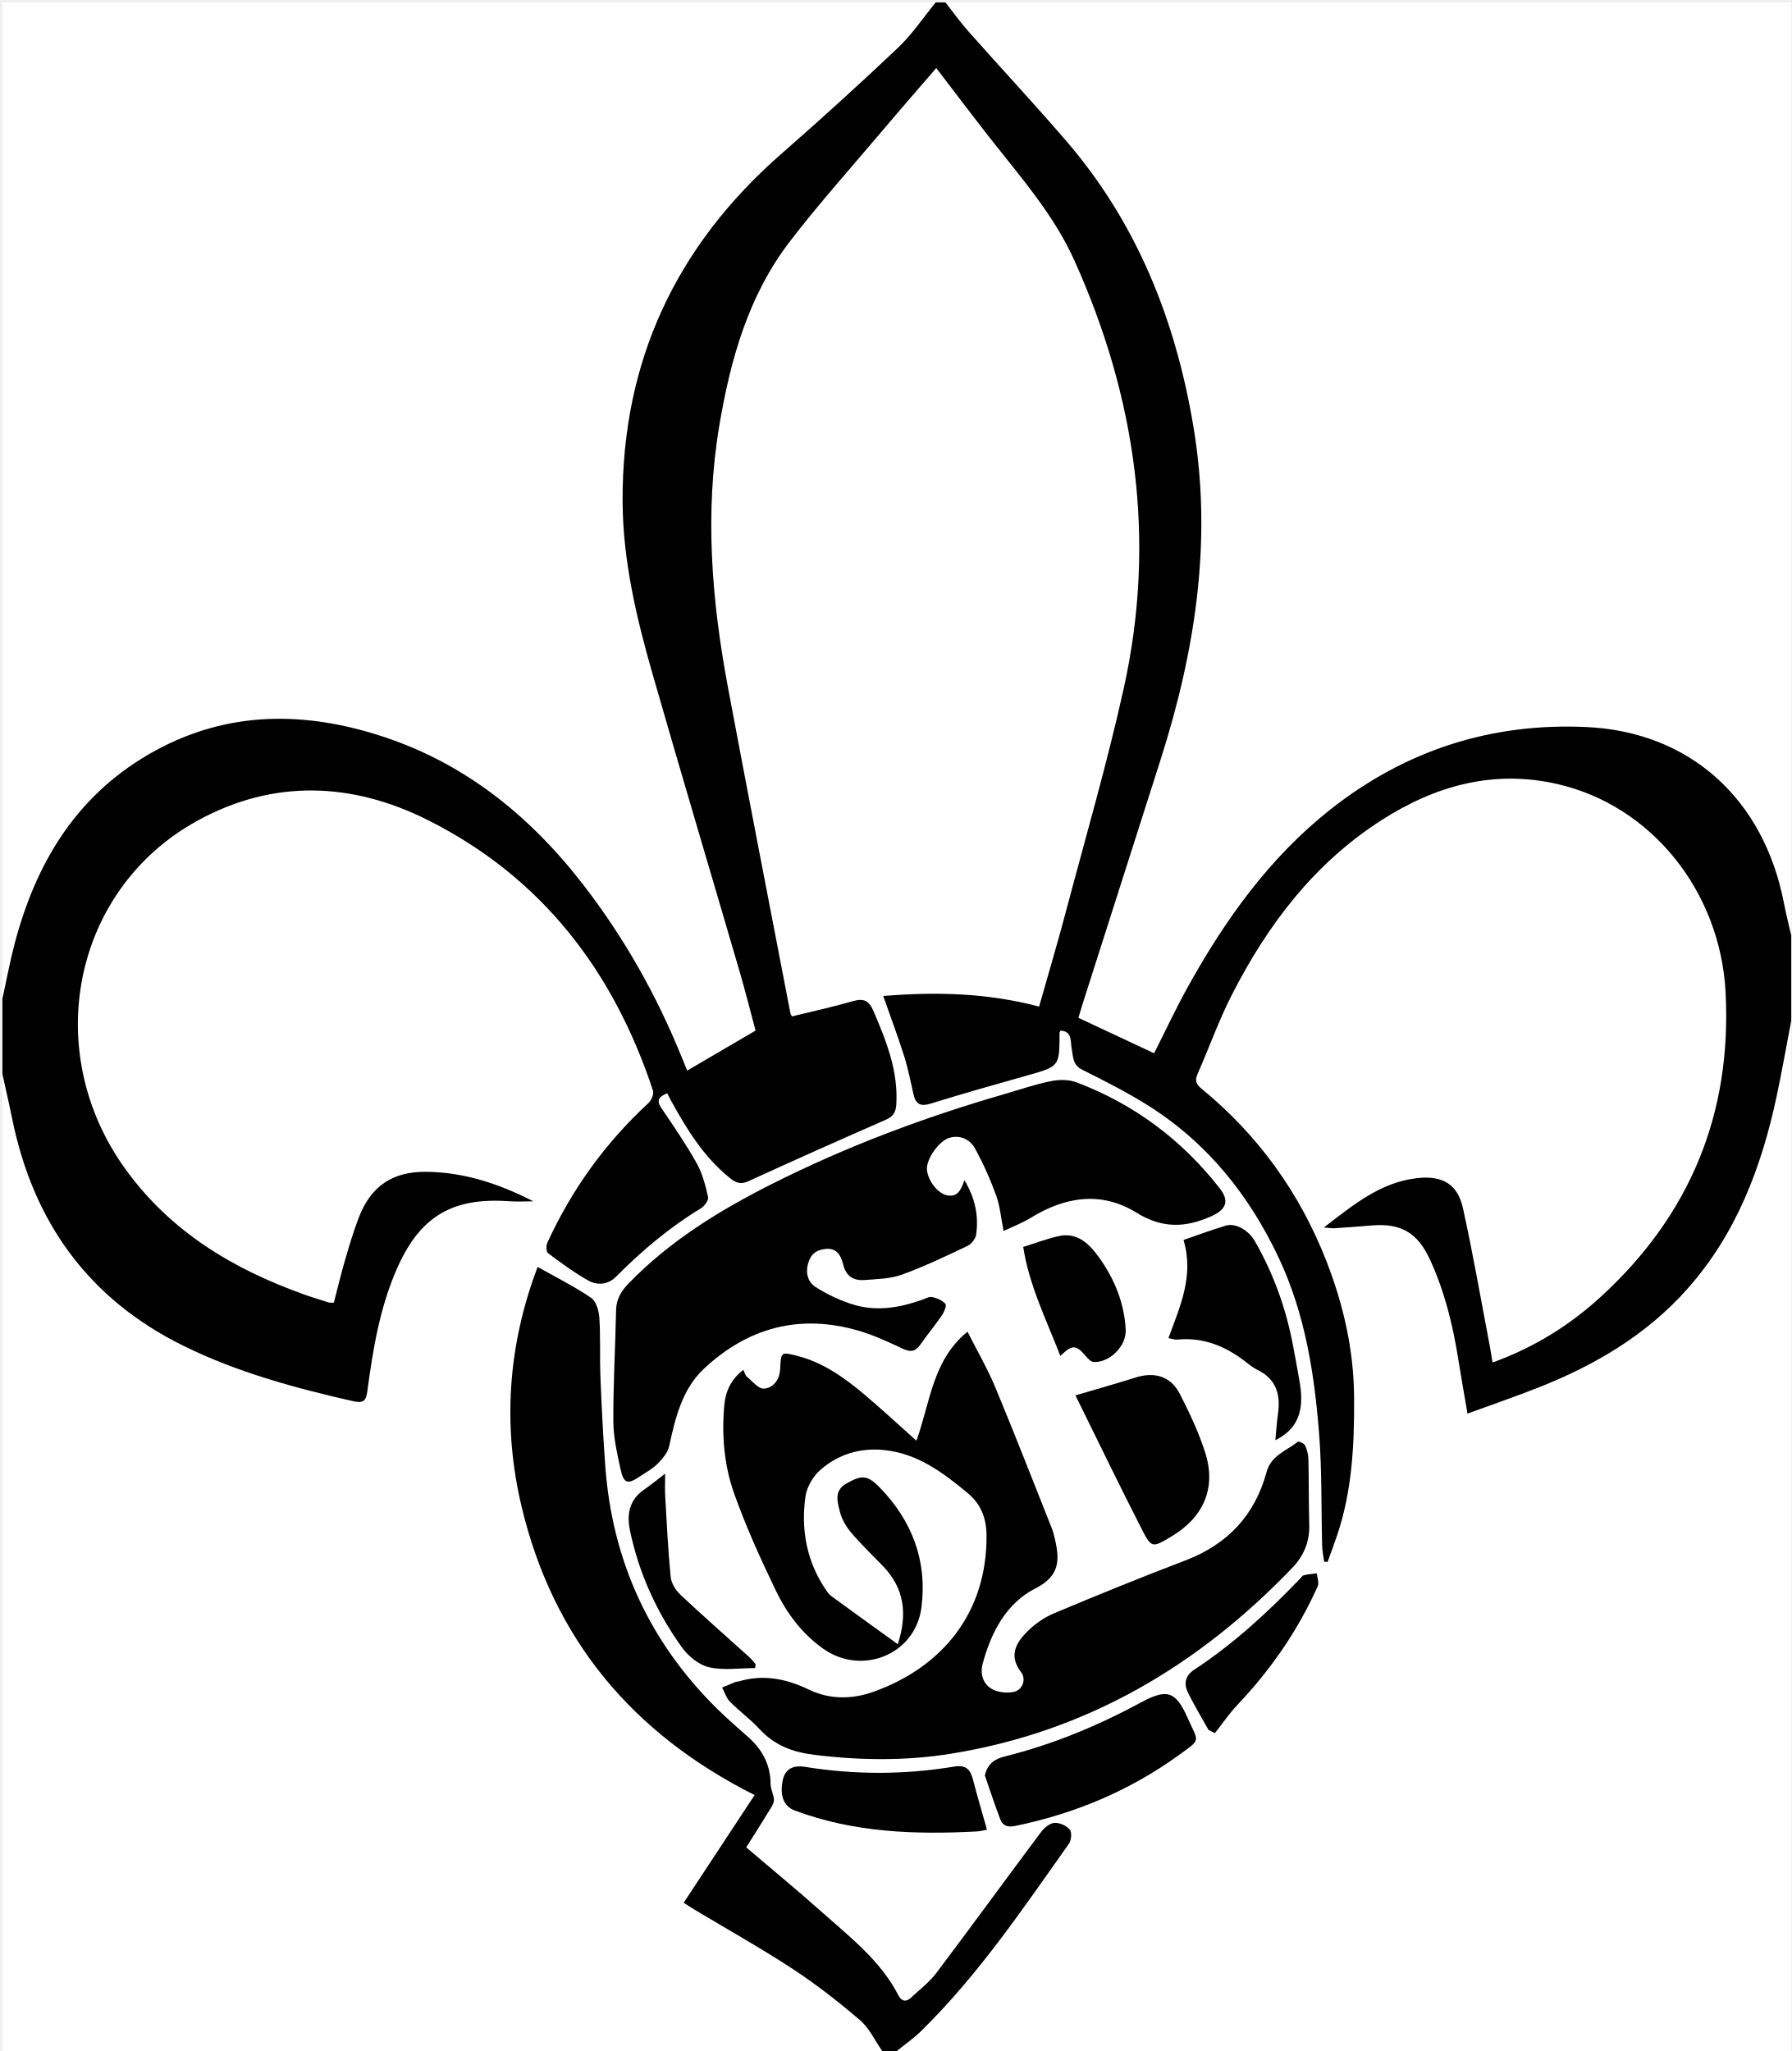
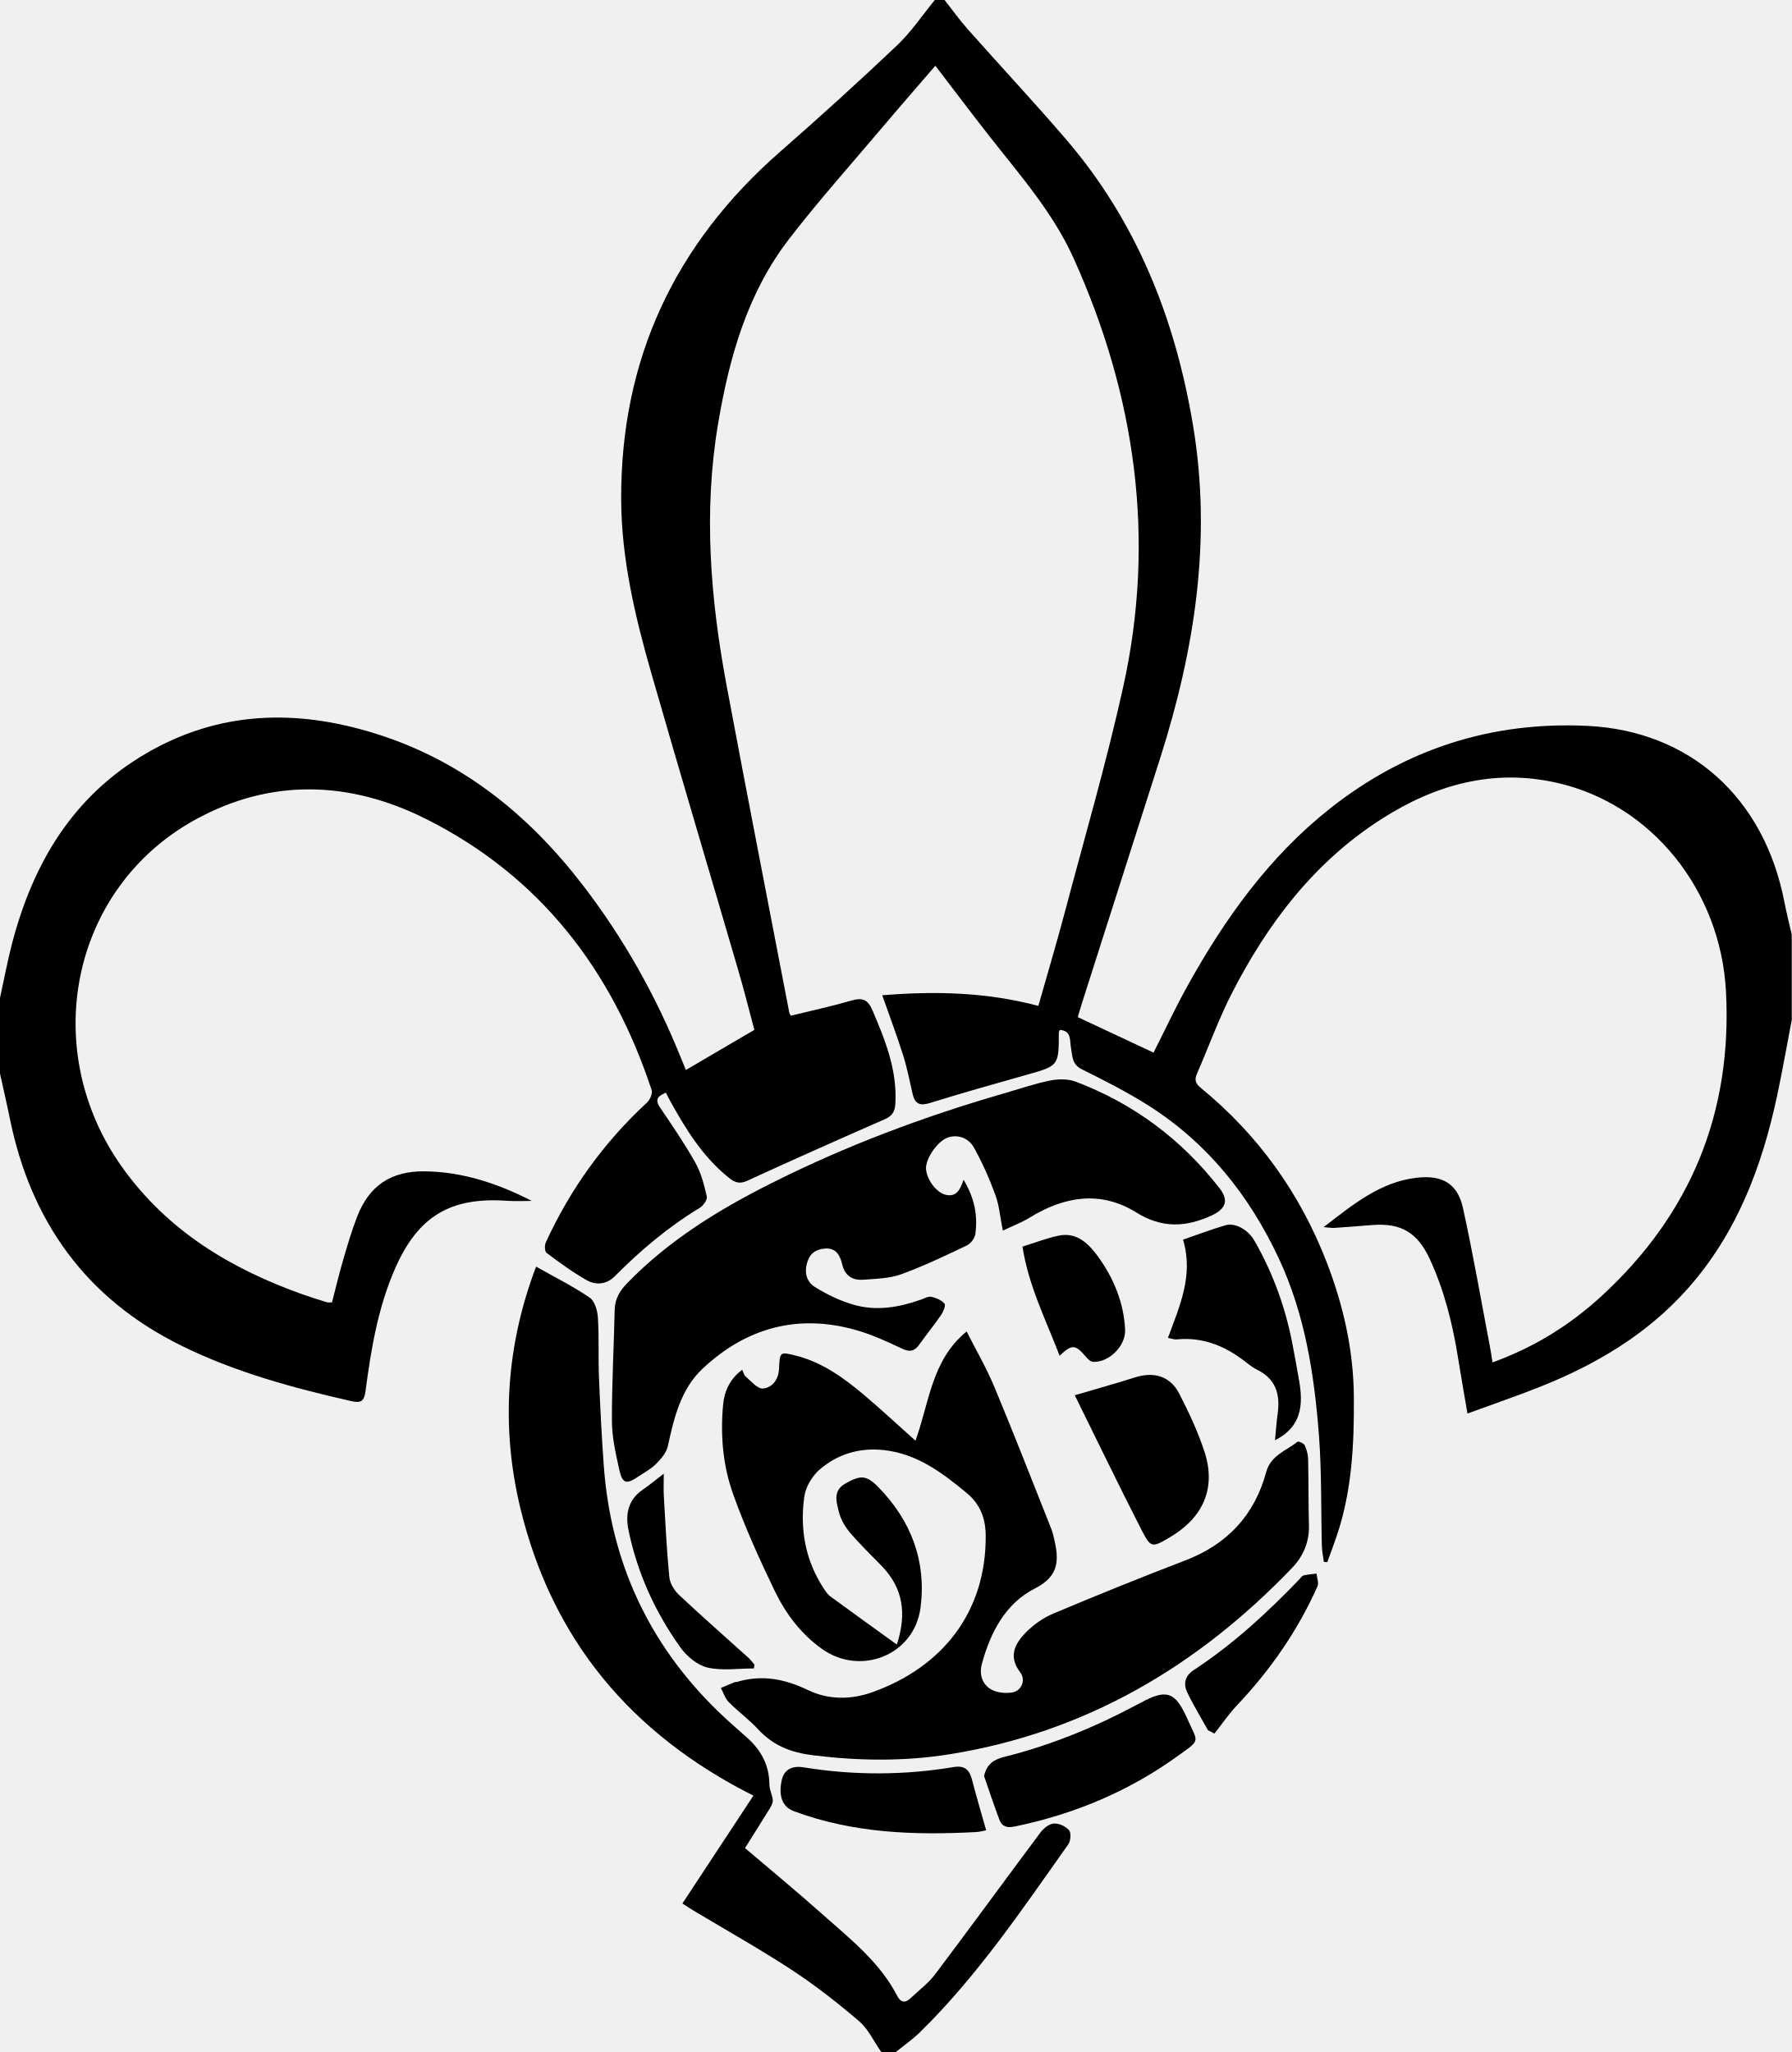
- <svg xmlns="http://www.w3.org/2000/svg" version="1.1" id="Layer_1" x="0px" y="0px" viewBox="0 0 737 844" enable-background="new 0 0 737 844" xml:space="preserve">
+ <svg xmlns="http://www.w3.org/2000/svg" version="1.1" id="Layer_1" x="0px" y="0px" viewBox="0 0 276.995 317.265" enable-background="new 0 0 276.995 317.265" xml:space="preserve">
  <g id="pK78oz.tif">
    <g>
-       <g>
-         <path fill="#FFFFFF" d="M737,420c0,141.244,0,282.488,0,424c-122.667,0-245.333,0-368,0c3.326-2.71,6.889-5.179,9.941-8.169     c23.577-23.102,41.91-50.376,60.874-77.129c1.005-1.418,1.264-4.721,0.321-5.841c-1.362-1.617-4.205-2.876-6.301-2.723     c-1.923,0.14-4.175,1.995-5.458,3.711c-14.459,19.333-28.656,38.863-43.189,58.14c-2.855,3.787-6.816,6.747-10.312,10.041     c-2.094,1.974-3.958,1.528-5.219-0.924c-7.295-14.183-19.66-23.742-31.184-34.01c-10.177-9.068-20.709-17.738-31.442-26.889     c3.322-5.287,6.791-10.732,10.162-16.236c0.644-1.052,1.348-2.379,1.247-3.51c-0.193-2.159-1.377-4.265-1.389-6.397     c-0.044-7.884-3.387-14.05-9.129-19.167c-4.224-3.765-8.519-7.464-12.556-11.423c-28.155-27.615-43.523-61.183-46.349-100.472     c-0.869-12.079-1.49-24.181-1.972-36.282c-0.325-8.144,0.077-16.324-0.439-24.45c-0.182-2.868-1.324-6.804-3.407-8.215     c-6.949-4.707-14.523-8.491-21.983-12.699c-12.188,32.078-14.593,65.358-6.521,98.969c12.969,54,45.314,92.989,95.79,118.353     c-9.939,15.097-19.485,29.599-29.172,44.313c1.907,1.214,3.272,2.127,4.679,2.972c13.411,8.049,27.091,15.69,40.161,24.259     c9.692,6.355,18.902,13.554,27.708,21.1c3.845,3.295,6.141,8.396,9.14,12.677c-120.588,0-241.176,0-362,0c0-134,0-268,0-402     c1.339,6.103,2.761,12.19,4.004,18.313c8.624,42.473,31.323,74.246,70.653,93.582c22.138,10.884,45.682,17.259,69.585,22.69     c4.294,0.976,5.379-0.102,5.932-4.276c2.277-17.176,5.113-34.263,12.169-50.296c9.434-21.435,22.739-29.371,46.129-27.699     c3.3,0.236,6.631,0.033,9.948,0.033c-14.015-7.205-28.471-11.989-44.062-12.141c-13.82-0.135-22.747,5.902-27.684,18.711     c-2.207,5.727-3.958,11.642-5.678,17.54c-1.704,5.844-3.11,11.776-4.622,17.574c-1.024,0-1.545,0.119-1.986-0.019     c-3.331-1.04-6.676-2.047-9.962-3.217c-29.451-10.488-55.336-25.953-73.999-51.94c-34.801-48.46-21.442-114.894,29.726-143.091     c31.207-17.197,63.642-15.988,94.936-0.278c46.834,23.511,76.344,62.107,92.596,111.339c0.459,1.39-0.712,4.015-1.955,5.164     c-17.721,16.382-31.531,35.566-41.552,57.478c-0.536,1.172-0.431,3.666,0.345,4.245c5.317,3.966,10.697,7.933,16.456,11.194     c3.821,2.163,8.197,1.785,11.558-1.601c10.598-10.677,22.012-20.297,34.921-28.119c1.443-0.874,3.179-3.344,2.883-4.639     c-1.089-4.756-2.343-9.686-4.704-13.894c-4.377-7.802-9.46-15.221-14.484-22.64c-2.399-3.542-0.707-4.832,2.392-6.131     c0.578,1.139,1.002,2.039,1.479,2.908c6.508,11.849,13.529,23.305,24.261,31.955c2.32,1.87,4.334,2.854,7.606,1.35     c18.746-8.616,37.605-16.988,56.498-25.278c3.008-1.32,4.203-3.029,4.399-6.327c0.821-13.803-4.102-26.052-9.37-38.373     c-1.978-4.625-4.201-5.372-8.695-4.074c-8.23,2.377-16.623,4.191-24.855,6.217c-0.338-0.624-0.578-0.894-0.636-1.199     c-8.605-44.77-17.354-89.513-25.739-134.324c-6.683-35.716-9.608-71.634-3.501-107.785c4.59-27.169,11.971-53.456,29.059-75.673     c12.067-15.689,25.306-30.481,38.094-45.612c7.283-8.618,14.711-17.115,22.079-25.673c7.584,9.897,14.779,19.472,22.172,28.892     c12.543,15.983,26.123,31.387,34.548,50.04c25.536,56.535,33.926,115.407,20.424,176.354     c-6.901,31.148-15.853,61.845-24.03,92.706c-3.357,12.671-7.114,25.237-10.799,38.238c-21.279-5.658-42.527-6.138-64.13-4.365     c3.032,8.632,6.019,16.544,8.564,24.596c1.641,5.193,2.691,10.578,3.899,15.901c0.958,4.222,3.045,5.042,7.246,3.731     c13.181-4.113,26.485-7.837,39.774-11.599c13.013-3.684,13.028-3.624,13.058-17.38c0.001-0.297,0.229-0.593,0.411-1.032     c4.932,0.359,4.011,4.424,4.584,7.409c0.643,3.349,0.318,6.718,4.394,8.749c9.347,4.658,18.723,9.393,27.524,14.984     c24.142,15.338,41.275,36.822,53.363,62.566c10.791,22.981,14.618,47.594,16.55,72.51c1.183,15.247,0.823,30.612,1.23,45.923     c0.057,2.149,0.539,4.287,0.824,6.43c0.467,0.03,0.935,0.059,1.402,0.089c1.321-3.671,2.709-7.32,3.953-11.017     c6.198-18.421,7.077-37.426,6.956-56.691c-0.123-19.482-4.365-38.01-11.331-55.918c-10.946-28.142-28.108-51.999-51.533-71.183     c-2.201-1.803-2.704-3.324-1.569-5.914c4.805-10.956,8.844-22.291,14.281-32.916c14.696-28.718,33.784-53.87,61.401-71.578     c22.172-14.217,46.057-20.883,72.288-14.911c38.872,8.85,67.173,44.227,69.326,85.813c2.573,49.7-14.492,91.331-51.088,124.982     c-13.007,11.96-27.738,21.115-44.815,27.283c-0.405-2.457-0.707-4.573-1.108-6.671c-3.623-18.939-6.895-37.957-11.047-56.78     c-2.231-10.112-8.584-13.609-18.994-12.407c-15.002,1.733-25.988,10.902-38.24,20.283c2.243,0.176,3.335,0.394,4.408,0.322     c5.148-0.344,10.291-0.749,15.434-1.165c11.984-0.969,18.74,3.094,23.767,13.972c6.062,13.115,9.454,26.955,11.701,41.145     c1.155,7.295,2.466,14.565,3.786,22.31c10.349-3.788,19.946-7.063,29.363-10.794c23.168-9.18,44.261-21.574,61.035-40.44     c20.201-22.72,30.535-50.043,36.769-79.228C733.186,440.865,735.002,430.413,737,420z M369.401,676.613     c-9.371-6.765-18.376-13.226-27.317-19.774c-1.04-0.762-1.829-1.938-2.561-3.037c-7.708-11.589-10.009-24.515-8.12-37.998     c0.55-3.924,3.16-8.341,6.182-10.981c7.414-6.478,16.5-9.177,26.449-8.098c13.61,1.476,23.915,9.234,34.046,17.614     c5.691,4.708,7.776,10.591,7.829,17.459c0.243,31.413-17.727,54.111-46.6,64.408c-8.762,3.125-17.994,3.166-26.37-0.868     c-9.538-4.593-18.978-6.449-29.204-3.367c-0.314,0.094-0.69,0.005-0.987,0.125c-1.884,0.76-3.754,1.554-5.629,2.337     c1.05,1.96,1.726,4.29,3.224,5.808c3.854,3.904,8.365,7.178,12.081,11.196c6.196,6.7,13.489,9.553,22.661,10.683     c18.873,2.325,37.613,2.539,56.283-0.479c55.716-9.006,101.687-36.146,140.37-76.498c4.655-4.856,7.136-10.688,6.946-17.625     c-0.247-8.993-0.125-17.995-0.335-26.99c-0.045-1.94-0.562-3.986-1.382-5.739c-0.388-0.829-2.576-1.804-2.978-1.486     c-4.686,3.709-11.01,5.602-12.865,12.454c-4.823,17.811-16.048,29.733-33.352,36.347c-18.174,6.946-36.212,14.263-54.144,21.81     c-4.154,1.748-8.152,4.588-11.307,7.819c-4.447,4.554-7.213,9.812-2.248,16.274c2.369,3.083,0.65,7.557-3.162,8.259     c-2.943,0.542-6.803,0.103-9.221-1.48c-3.23-2.115-4.506-5.977-3.361-10.218c3.511-13.004,9.757-24.887,21.761-30.979     c10.042-5.096,9.95-11.713,7.946-20.264c-0.34-1.453-0.673-2.928-1.222-4.308c-7.716-19.403-15.275-38.872-23.308-58.143     c-3.28-7.868-7.607-15.299-11.434-22.88c-14.383,11.691-15.299,29.095-21.015,44.875c-7.559-6.745-14.243-12.983-21.224-18.87     c-8.296-6.997-17.066-13.324-27.846-16.065c-6.625-1.684-6.648-1.647-6.985,5.397c-0.211,4.406-2.73,7.79-6.664,8.102     c-2.216,0.176-4.771-3.048-7.038-4.906c-0.667-0.546-0.87-1.658-1.433-2.812c-4.948,3.731-7.288,8.679-7.808,14.139     c-1.195,12.523-0.151,25.107,4.057,36.874c4.852,13.568,10.825,26.785,17.091,39.779c4.486,9.305,10.67,17.596,19.304,23.802     c15.94,11.458,38.081,2.686,40.618-16.845c2.477-19.074-3.85-35.736-17.292-49.483c-4.99-5.104-7.394-5.051-13.71-1.43     c-5.073,2.909-3.522,7.537-2.551,11.507c0.752,3.072,2.54,6.145,4.61,8.587c4.081,4.815,8.666,9.204,13.062,13.75     C371.982,653.433,373.531,663.918,369.401,676.613z M396.804,485.676c-1.438,4.234-2.994,7.166-7.339,6.16     c-3.76-0.87-7.734-6.089-8.082-10.551c-0.33-4.231,4.919-11.925,9.428-13.133c4.355-1.167,8.301,0.745,10.294,4.354     c3.422,6.193,6.333,12.736,8.757,19.387c1.603,4.399,1.981,9.245,3.061,14.661c3.963-1.891,7.682-3.271,10.993-5.313     c14.273-8.803,29.162-11.248,43.83-2.143c10.509,6.524,20.191,6.146,30.831,1.304c5.888-2.68,7.357-6.16,3.312-11.349     c-15.608-20.023-35.27-34.689-58.998-43.679c-3.163-1.198-7.204-1.14-10.593-0.452c-6.466,1.313-12.759,3.488-19.117,5.327     c-32.851,9.498-64.739,21.459-95.33,36.841c-21.688,10.906-42.158,23.464-59.203,41.047c-3.02,3.115-5.055,6.388-5.151,10.915     c-0.326,15.292-1.203,30.582-1.133,45.87c0.03,6.576,1.562,13.209,2.972,19.695c1.284,5.901,2.915,6.332,7.768,3.038     c2.478-1.682,5.242-3.09,7.316-5.179c2.053-2.068,4.314-4.638,4.899-7.332c2.535-11.677,5.346-23.467,14.254-31.844     c18.038-16.962,39.42-22.753,63.539-15.747c6.348,1.844,12.451,4.674,18.454,7.503c3.216,1.516,5.154,1.034,7.108-1.752     c2.865-4.084,6.064-7.936,8.88-12.052c0.926-1.354,2.02-4.001,1.433-4.69c-1.243-1.458-3.462-2.385-5.435-2.811     c-1.276-0.276-2.848,0.662-4.25,1.159c-8.974,3.178-18.229,4.784-27.473,2.15c-5.655-1.611-11.199-4.245-16.173-7.397     c-3.431-2.174-4.465-6.133-2.879-10.613c1.305-3.686,3.895-4.854,7.143-5.125c4.431-0.369,6.16,2.823,7.003,6.402     c1.11,4.712,4.192,6.736,8.635,6.41c5.242-0.385,10.751-0.483,15.593-2.233c9.214-3.33,18.096-7.617,26.964-11.828     c1.594-0.757,3.274-2.94,3.516-4.661C402.693,500.446,401.346,493.214,396.804,485.676z M405.227,730.631     c2.101,6.032,4.081,12.11,6.356,18.076c1.012,2.654,3.064,3.305,6.084,2.683c24.312-5.002,46.744-14.332,66.914-28.843     c9.906-7.127,8.576-5.415,4.17-15.372c-4.985-11.265-8.515-12.427-19.217-6.644c-17.792,9.613-36.339,17.321-55.99,22.232     C409.486,723.778,406.377,725.516,405.227,730.631z M442.495,574.203c8.946,18.122,17.91,36.719,27.302,55.098     c3.99,7.809,4.397,7.601,11.992,3.089c13.448-7.988,18.743-20.046,14.094-34.624c-2.654-8.321-6.441-16.357-10.438-24.152     c-3.744-7.301-10.412-9.236-18.276-6.734C459.483,569.325,451.706,571.484,442.495,574.203z M486.967,510.257     c4.407,14.778-1.439,27.344-6.207,40.381c1.451,0.259,2.562,0.71,3.619,0.608c11.119-1.079,20.459,2.994,28.925,9.755     c1.295,1.034,2.679,2.018,4.159,2.747c7.623,3.753,9.479,10.093,8.376,17.93c-0.511,3.63-0.738,7.3-1.098,10.991     c10.878-5.423,11.665-14.453,9.918-24.428c-0.886-5.062-1.795-10.121-2.767-15.167c-2.88-14.948-8-29.091-15.568-42.302     c-2.672-4.664-7.981-7.576-11.934-6.414C498.684,506.034,493.106,508.154,486.967,510.257z M406.089,752.925     c-2.096-7.447-4.078-14.095-5.815-20.807c-1.04-4.018-2.999-5.928-7.448-5.186c-20.528,3.424-41.074,3.464-61.643,0.136     c-5.225-0.845-8.201,1.184-9.097,5.41c-1.382,6.513,0.407,10.866,4.98,12.576c24.248,9.066,49.43,9.945,74.865,8.59     C403.518,753.56,405.085,753.105,406.089,752.925z M421.009,513.132c2.492,16.125,9.628,30.105,15.254,44.833     c5.064-4.789,6.416-4.676,10.644,0.248c0.81,0.944,1.954,2.166,3.013,2.237c6.557,0.445,13.581-6.542,13.248-13.255     c-0.55-11.087-4.729-21.1-11.063-29.892c-3.672-5.096-8.628-10.259-16.186-8.691     C430.944,509.646,426.147,511.542,421.009,513.132z M497.213,711.814c0.881,0.463,1.762,0.926,2.642,1.389     c3.081-3.901,5.886-8.062,9.291-11.656c13.714-14.475,24.912-30.627,33.041-48.837c0.63-1.411-0.226-3.485-0.392-5.25     c-1.776,0.231-3.587,0.327-5.312,0.76c-0.698,0.175-1.23,1.069-1.805,1.666c-13.278,13.798-27.316,26.717-43.387,37.256     c-3.569,2.34-4.253,5.655-2.621,9.085C491.214,701.568,494.337,706.632,497.213,711.814z M273.66,606.424     c-3.724,2.844-6.155,4.852-8.738,6.643c-6.083,4.217-7.082,10.226-5.704,16.805c3.659,17.469,10.937,33.462,21.268,47.91     c2.611,3.652,6.977,7.309,11.16,8.279c6.049,1.403,12.666,0.359,19.04,0.359c0.069-0.532,0.139-1.064,0.208-1.596     c-0.831-0.945-1.579-1.982-2.506-2.819c-9.498-8.581-19.133-17.015-28.456-25.779c-1.957-1.84-3.74-4.773-3.994-7.361     c-1.087-11.068-1.603-22.193-2.255-33.301C273.531,612.969,273.66,610.358,273.66,606.424z" />
-         <path fill="#FFFFFF" d="M1,411C1,274.419,1,137.839,1,1c128,0,256,0,384,0c-5.129,6.251-9.677,13.117-15.5,18.636     c-15.709,14.888-31.75,29.444-48.038,43.699c-43.235,37.839-65.502,85.141-65.293,142.782     c0.089,24.567,5.725,48.214,12.43,71.596c11.688,40.755,23.836,81.378,35.719,122.077c2.402,8.228,4.481,16.551,6.565,24.298     c-9.706,5.685-18.711,10.96-28.134,16.479c-0.694-1.691-1.379-3.333-2.044-4.984c-10.322-25.619-23.718-49.483-40.615-71.365     c-22.317-28.902-49.64-50.89-84.994-61.895c-32.475-10.109-64.025-9.312-94.036,8.174     c-30.078,17.526-46.367,44.969-55.001,77.703C4.076,395.722,2.671,403.396,1,411z" />
-         <path fill="#FFFFFF" d="M389,1c115.921,0,231.842,0,348,0c0,128,0,256,0,384c-1.01-4.474-2.141-8.924-3.012-13.425     c-8.286-42.82-38.673-70.369-81.093-72.383c-39.271-1.864-74.651,9.518-105.549,33.953     c-24.99,19.764-43.159,45.166-58.479,72.739c-5.068,9.122-9.487,18.604-14.014,27.546c-10.386-4.865-20.593-9.646-31.137-14.585     c0.584-1.944,1.169-4.003,1.819-6.041c10.668-33.434,21.357-66.862,32.016-100.3c14.234-44.65,21.325-89.979,13.497-136.839     c-7.303-43.722-23.107-83.65-52.261-117.567c-13.131-15.276-26.892-30.01-40.26-45.085C395.142,9.195,392.165,5.014,389,1z" />
-         <path d="M389,1c3.165,4.014,6.142,8.195,9.528,12.014c13.368,15.075,27.129,29.809,40.26,45.085     c29.154,33.917,44.958,73.845,52.261,117.567c7.828,46.861,0.736,92.189-13.497,136.839     c-10.659,33.437-21.348,66.865-32.016,100.3c-0.65,2.038-1.235,4.097-1.819,6.041c10.543,4.939,20.75,9.72,31.137,14.585     c4.526-8.943,8.946-18.425,14.014-27.546c15.32-27.573,33.488-52.975,58.479-72.739c30.898-24.436,66.278-35.817,105.549-33.953     c42.42,2.014,72.806,29.562,81.093,72.383c0.871,4.501,2.002,8.951,3.012,13.425c0,11.667,0,23.333,0,35     c-1.998,10.413-3.814,20.865-6.028,31.232c-6.234,29.185-16.568,56.508-36.769,79.228c-16.774,18.866-37.867,31.26-61.035,40.44     c-9.417,3.731-19.014,7.006-29.363,10.794c-1.32-7.745-2.631-15.015-3.786-22.31c-2.247-14.19-5.639-28.03-11.701-41.145     c-5.028-10.878-11.784-14.941-23.767-13.972c-5.143,0.416-10.286,0.821-15.434,1.165c-1.072,0.072-2.164-0.147-4.408-0.322     c12.252-9.381,23.238-18.55,38.24-20.283c10.41-1.202,16.763,2.294,18.994,12.407c4.153,18.823,7.424,37.84,11.047,56.78     c0.401,2.098,0.703,4.215,1.108,6.671c17.078-6.169,31.809-15.323,44.815-27.283c36.595-33.651,53.661-75.283,51.088-124.982     c-2.153-41.586-30.454-76.963-69.326-85.813c-26.231-5.972-50.116,0.694-72.288,14.911     c-27.616,17.708-46.705,42.86-61.401,71.578c-5.437,10.625-9.477,21.961-14.281,32.916c-1.136,2.59-0.633,4.111,1.569,5.914     c23.425,19.185,40.587,43.042,51.533,71.183c6.966,17.909,11.208,36.436,11.331,55.918c0.122,19.265-0.758,38.27-6.956,56.691     c-1.244,3.697-2.631,7.346-3.953,11.017c-0.467-0.03-0.935-0.06-1.402-0.089c-0.285-2.143-0.767-4.281-0.824-6.43     c-0.407-15.31-0.047-30.676-1.23-45.923c-1.933-24.916-5.759-49.529-16.55-72.51c-12.089-25.744-29.221-47.228-53.363-62.566     c-8.801-5.591-18.177-10.326-27.524-14.984c-4.076-2.031-3.751-5.4-4.394-8.749c-0.573-2.985,0.348-7.05-4.584-7.409     c-0.181,0.439-0.41,0.735-0.411,1.032c-0.03,13.757-0.045,13.696-13.058,17.38c-13.288,3.762-26.593,7.486-39.774,11.599     c-4.201,1.311-6.288,0.491-7.246-3.731c-1.208-5.323-2.258-10.708-3.899-15.901c-2.545-8.051-5.532-15.963-8.564-24.596     c21.604-1.773,42.852-1.293,64.13,4.365c3.685-13.001,7.441-25.567,10.799-38.238c8.177-30.861,17.13-61.558,24.03-92.706     c13.502-60.947,5.111-119.819-20.424-176.354c-8.425-18.653-22.005-34.057-34.548-50.04c-7.393-9.42-14.587-18.995-22.172-28.892     c-7.368,8.558-14.796,17.054-22.079,25.673c-12.788,15.132-26.026,29.923-38.094,45.612     c-17.088,22.217-24.469,48.504-29.059,75.673c-6.107,36.151-3.182,72.069,3.501,107.785     c8.385,44.811,17.134,89.554,25.739,134.324c0.059,0.305,0.298,0.575,0.636,1.199c8.233-2.026,16.625-3.84,24.855-6.217     c4.494-1.298,6.717-0.551,8.695,4.074c5.268,12.321,10.191,24.57,9.37,38.373c-0.196,3.298-1.391,5.007-4.399,6.327     c-18.893,8.29-37.752,16.663-56.498,25.278c-3.272,1.504-5.286,0.52-7.606-1.35c-10.732-8.65-17.752-20.106-24.261-31.955     c-0.478-0.87-0.902-1.769-1.479-2.908c-3.099,1.299-4.791,2.589-2.392,6.131c5.024,7.419,10.107,14.838,14.484,22.64     c2.361,4.208,3.615,9.138,4.704,13.894c0.297,1.295-1.44,3.765-2.883,4.639c-12.91,7.822-24.324,17.442-34.921,28.119     c-3.361,3.386-7.737,3.764-11.558,1.601c-5.759-3.261-11.139-7.228-16.456-11.194c-0.776-0.579-0.881-3.073-0.345-4.245     c10.022-21.912,23.831-41.095,41.552-57.478c1.243-1.149,2.414-3.774,1.955-5.164c-16.251-49.232-45.762-87.828-92.596-111.339     c-31.295-15.71-63.73-16.919-94.936,0.278c-51.169,28.197-64.528,94.63-29.726,143.091c18.663,25.987,44.548,41.452,73.999,51.94     c3.286,1.17,6.631,2.177,9.962,3.217c0.441,0.138,0.961,0.019,1.986,0.019c1.512-5.798,2.917-11.73,4.622-17.574     c1.72-5.899,3.471-11.814,5.678-17.54c4.937-12.809,13.865-18.846,27.684-18.711c15.591,0.152,30.046,4.937,44.062,12.141     c-3.317,0-6.648,0.203-9.948-0.033c-23.39-1.672-36.695,6.264-46.129,27.699c-7.056,16.033-9.892,33.12-12.169,50.296     c-0.553,4.174-1.638,5.251-5.932,4.276c-23.903-5.431-47.447-11.807-69.585-22.69c-39.33-19.335-62.029-51.109-70.653-93.582     C3.761,454.19,2.339,448.103,1,442c0-10.333,0-20.667,0-31c1.671-7.604,3.076-15.278,5.059-22.799     c8.633-32.734,24.923-60.178,55.001-77.703c30.011-17.486,61.561-18.283,94.036-8.174c35.355,11.005,62.677,32.994,84.994,61.895     c16.897,21.882,30.293,45.746,40.615,71.365c0.665,1.651,1.35,3.293,2.044,4.984c9.423-5.52,18.428-10.794,28.134-16.479     c-2.085-7.747-4.163-16.07-6.565-24.298c-11.882-40.699-24.031-81.322-35.719-122.077c-6.706-23.382-12.342-47.029-12.43-71.596     c-0.209-57.642,22.058-104.943,65.293-142.782C337.75,49.08,353.791,34.524,369.5,19.636C375.323,14.117,379.871,7.251,385,1     C386.333,1,387.667,1,389,1z" />
-         <path d="M363,844c-2.999-4.281-5.295-9.383-9.14-12.677c-8.806-7.546-18.016-14.745-27.708-21.1     c-13.07-8.57-26.749-16.21-40.161-24.259c-1.407-0.844-2.772-1.758-4.679-2.972c9.686-14.714,19.233-29.215,29.172-44.313     c-50.476-25.364-82.821-64.353-95.79-118.353c-8.072-33.611-5.667-66.891,6.521-98.969c7.459,4.208,15.034,7.992,21.983,12.699     c2.083,1.411,3.225,5.347,3.407,8.215c0.516,8.126,0.115,16.306,0.439,24.45c0.482,12.101,1.104,24.203,1.972,36.282     c2.826,39.289,18.194,72.857,46.349,100.472c4.037,3.959,8.331,7.659,12.556,11.423c5.742,5.117,9.085,11.283,9.129,19.167     c0.012,2.132,1.196,4.239,1.389,6.397c0.101,1.131-0.602,2.458-1.247,3.51c-3.371,5.505-6.84,10.949-10.162,16.236     c10.734,9.151,21.266,17.821,31.442,26.889c11.523,10.268,23.888,19.827,31.184,34.01c1.262,2.453,3.125,2.898,5.219,0.924     c3.495-3.294,7.457-6.254,10.312-10.041c14.533-19.277,28.73-38.807,43.189-58.14c1.283-1.716,3.535-3.57,5.458-3.711     c2.097-0.153,4.939,1.106,6.301,2.723c0.943,1.12,0.684,4.423-0.321,5.841c-18.964,26.753-37.297,54.027-60.874,77.129     c-3.052,2.99-6.615,5.459-9.941,8.169C367,844,365,844,363,844z" />
-         <path d="M369.401,676.613c4.129-12.695,2.58-23.18-6.154-32.213c-4.396-4.546-8.981-8.935-13.062-13.75     c-2.07-2.443-3.858-5.515-4.61-8.587c-0.971-3.969-2.522-8.598,2.551-11.507c6.316-3.621,8.72-3.674,13.71,1.43     c13.442,13.747,19.77,30.41,17.292,49.483c-2.537,19.531-24.678,28.303-40.618,16.845c-8.634-6.206-14.818-14.497-19.304-23.802     c-6.265-12.994-12.239-26.212-17.091-39.779c-4.208-11.767-5.251-24.351-4.057-36.874c0.521-5.461,2.861-10.408,7.808-14.139     c0.563,1.154,0.766,2.265,1.433,2.812c2.267,1.858,4.821,5.082,7.038,4.906c3.935-0.312,6.454-3.696,6.664-8.102     c0.337-7.044,0.361-7.082,6.985-5.397c10.779,2.741,19.549,9.068,27.846,16.065c6.98,5.887,13.665,12.124,21.224,18.87     c5.716-15.78,6.632-33.184,21.015-44.875c3.826,7.581,8.154,15.012,11.434,22.88c8.033,19.271,15.592,38.74,23.308,58.143     c0.549,1.38,0.882,2.855,1.222,4.308c2.004,8.551,2.095,15.168-7.946,20.264c-12.004,6.092-18.251,17.975-21.761,30.979     c-1.145,4.24,0.131,8.103,3.361,10.218c2.418,1.583,6.278,2.022,9.221,1.48c3.812-0.702,5.531-5.176,3.162-8.259     c-4.965-6.463-2.199-11.72,2.248-16.274c3.155-3.231,7.152-6.071,11.307-7.819c17.932-7.547,35.971-14.864,54.144-21.81     c17.304-6.614,28.529-18.536,33.352-36.347c1.856-6.852,8.179-8.745,12.865-12.454c0.402-0.318,2.591,0.657,2.978,1.486     c0.82,1.753,1.337,3.799,1.382,5.739c0.21,8.994,0.088,17.997,0.335,26.99c0.19,6.937-2.291,12.769-6.946,17.625     c-38.683,40.352-84.654,67.492-140.37,76.498c-18.67,3.018-37.41,2.804-56.283,0.479c-9.172-1.13-16.466-3.983-22.661-10.683     c-3.716-4.018-8.227-7.292-12.081-11.196c-1.498-1.518-2.174-3.848-3.224-5.808c1.875-0.783,3.745-1.578,5.629-2.337     c0.297-0.12,0.674-0.03,0.987-0.125c10.226-3.082,19.666-1.226,29.204,3.367c8.376,4.033,17.609,3.992,26.37,0.868     c28.873-10.297,46.843-32.995,46.6-64.408c-0.053-6.868-2.138-12.751-7.829-17.459c-10.13-8.38-20.435-16.138-34.046-17.614     c-9.95-1.079-19.035,1.62-26.449,8.098c-3.021,2.64-5.632,7.057-6.182,10.981c-1.889,13.483,0.412,26.409,8.12,37.998     c0.731,1.1,1.521,2.276,2.561,3.037C351.025,663.387,360.03,669.848,369.401,676.613z" />
-         <path d="M396.804,485.676c4.541,7.539,5.889,14.771,4.828,22.338c-0.241,1.721-1.922,3.904-3.516,4.661     c-8.868,4.21-17.75,8.498-26.964,11.828c-4.841,1.75-10.351,1.848-15.593,2.233c-4.444,0.326-7.525-1.698-8.635-6.41     c-0.843-3.578-2.572-6.771-7.003-6.402c-3.247,0.271-5.838,1.439-7.143,5.125c-1.586,4.48-0.552,8.439,2.879,10.613     c4.974,3.152,10.518,5.786,16.173,7.397c9.244,2.633,18.499,1.027,27.473-2.15c1.403-0.497,2.975-1.434,4.25-1.159     c1.974,0.426,4.193,1.353,5.435,2.811c0.587,0.689-0.507,3.336-1.433,4.69c-2.816,4.116-6.015,7.968-8.88,12.052     c-1.954,2.786-3.893,3.268-7.108,1.752c-6.003-2.829-12.106-5.659-18.454-7.503c-24.119-7.007-45.501-1.216-63.539,15.747     c-8.908,8.377-11.719,20.167-14.254,31.844c-0.585,2.694-2.846,5.264-4.899,7.332c-2.074,2.089-4.837,3.497-7.316,5.179     c-4.854,3.294-6.485,2.863-7.768-3.038c-1.411-6.485-2.942-13.119-2.972-19.695c-0.07-15.287,0.807-30.577,1.133-45.87     c0.096-4.527,2.131-7.8,5.151-10.915c17.045-17.583,37.516-30.141,59.203-41.047c30.591-15.382,62.478-27.343,95.33-36.841     c6.358-1.838,12.651-4.013,19.117-5.327c3.388-0.688,7.43-0.746,10.593,0.452c23.728,8.99,43.39,23.656,58.998,43.679     c4.045,5.189,2.576,8.67-3.312,11.349c-10.641,4.842-20.322,5.22-30.831-1.304c-14.667-9.105-29.557-6.66-43.83,2.143     c-3.311,2.042-7.03,3.422-10.993,5.313c-1.08-5.415-1.458-10.261-3.061-14.661c-2.424-6.652-5.335-13.195-8.757-19.387     c-1.994-3.608-5.939-5.52-10.294-4.354c-4.509,1.208-9.758,8.902-9.428,13.133c0.348,4.462,4.322,9.681,8.082,10.551     C393.811,492.842,395.367,489.909,396.804,485.676z" />
-         <path d="M405.227,730.631c1.15-5.115,4.259-6.853,8.318-7.867c19.651-4.911,38.198-12.619,55.99-22.232     c10.703-5.783,14.233-4.62,19.217,6.644c4.406,9.957,5.736,8.245-4.17,15.372c-20.17,14.511-42.602,23.842-66.914,28.843     c-3.02,0.621-5.072-0.03-6.084-2.683C409.308,742.741,407.328,736.663,405.227,730.631z" />
-         <path d="M442.495,574.203c9.211-2.72,16.987-4.878,24.673-7.323c7.865-2.502,14.533-0.566,18.276,6.734     c3.997,7.795,7.785,15.83,10.438,24.152c4.649,14.579-0.645,26.636-14.094,34.624c-7.595,4.511-8.002,4.719-11.992-3.089     C460.406,610.922,451.442,592.325,442.495,574.203z" />
-         <path d="M486.967,510.257c6.138-2.104,11.716-4.223,17.424-5.9c3.953-1.161,9.262,1.75,11.934,6.414     c7.568,13.211,12.688,27.354,15.568,42.302c0.972,5.046,1.881,10.105,2.767,15.167c1.746,9.975,0.959,19.005-9.918,24.428     c0.36-3.69,0.587-7.361,1.098-10.991c1.103-7.836-0.753-14.177-8.376-17.93c-1.48-0.729-2.865-1.713-4.159-2.747     c-8.466-6.761-17.806-10.834-28.925-9.755c-1.057,0.103-2.168-0.348-3.619-0.608     C485.528,537.602,491.374,525.035,486.967,510.257z" />
-         <path d="M406.089,752.925c-1.004,0.18-2.571,0.636-4.157,0.72c-25.435,1.355-50.617,0.476-74.865-8.59     c-4.574-1.71-6.362-6.062-4.98-12.576c0.897-4.226,3.872-6.256,9.097-5.41c20.569,3.328,41.115,3.288,61.643-0.136     c4.45-0.742,6.409,1.167,7.448,5.186C402.01,738.83,403.993,745.478,406.089,752.925z" />
-         <path d="M421.009,513.132c5.138-1.59,9.934-3.486,14.91-4.519c7.558-1.568,12.515,3.594,16.186,8.691     c6.334,8.792,10.513,18.805,11.063,29.892c0.333,6.713-6.692,13.7-13.248,13.255c-1.059-0.072-2.203-1.294-3.013-2.237     c-4.227-4.924-5.579-5.038-10.644-0.248C430.638,543.238,423.502,529.257,421.009,513.132z" />
-         <path d="M497.213,711.814c-2.877-5.182-5.999-10.247-8.542-15.588c-1.633-3.43-0.948-6.745,2.621-9.085     c16.071-10.538,30.109-23.457,43.387-37.256c0.575-0.598,1.107-1.491,1.805-1.666c1.726-0.433,3.536-0.529,5.312-0.76     c0.165,1.766,1.021,3.84,0.392,5.25c-8.13,18.21-19.327,34.362-33.041,48.837c-3.405,3.594-6.21,7.755-9.291,11.656     C498.975,712.741,498.094,712.277,497.213,711.814z" />
-         <path d="M273.66,606.424c0,3.934-0.13,6.545,0.022,9.14c0.652,11.108,1.167,22.234,2.255,33.301     c0.254,2.587,2.037,5.52,3.994,7.361c9.324,8.765,18.959,17.199,28.456,25.779c0.927,0.838,1.675,1.875,2.506,2.819     c-0.069,0.532-0.139,1.064-0.208,1.596c-6.375,0-12.991,1.044-19.04-0.359c-4.182-0.97-8.548-4.627-11.16-8.279     c-10.331-14.448-17.61-30.441-21.268-47.91c-1.378-6.579-0.378-12.588,5.704-16.805     C267.505,611.277,269.937,609.268,273.66,606.424z" />
-       </g>
+       <path d="M146.025,0c1.191,1.511,2.312,3.084,3.586,4.521c5.031,5.673,10.21,11.219,15.152,16.968    c10.972,12.765,16.92,27.792,19.669,44.247c2.946,17.636,0.277,34.696-5.08,51.5c-4.012,12.584-8.034,25.165-12.049,37.748    c-0.245,0.767-0.465,1.542-0.685,2.274c3.968,1.859,7.809,3.658,11.718,5.489c1.703-3.366,3.367-6.934,5.274-10.367    c5.766-10.377,12.603-19.937,22.009-27.375c11.629-9.196,24.944-13.48,39.724-12.778c15.965,0.758,27.401,11.126,30.519,27.241    c0.328,1.694,0.753,3.369,1.134,5.053c0,4.391,0,8.782,0,13.172c-0.752,3.919-1.435,7.853-2.269,11.754    c-2.346,10.984-6.235,21.267-13.838,29.818c-6.313,7.1-14.251,11.765-22.971,15.22c-3.544,1.404-7.156,2.637-11.051,4.063    c-0.497-2.915-0.99-5.651-1.425-8.396c-0.846-5.34-2.122-10.549-4.404-15.485c-1.892-4.094-4.435-5.623-8.945-5.258    c-1.935,0.157-3.871,0.309-5.809,0.439c-0.404,0.027-0.815-0.055-1.659-0.121c4.611-3.531,8.746-6.981,14.392-7.633    c3.918-0.452,6.309,0.863,7.148,4.669c1.563,7.084,2.794,14.241,4.158,21.369c0.151,0.789,0.265,1.586,0.417,2.511    c6.427-2.322,11.971-5.767,16.866-10.268c13.773-12.665,20.195-28.333,19.227-47.037c-0.81-15.651-11.462-28.965-26.091-32.296    c-9.872-2.248-18.861,0.261-27.206,5.612c-10.394,6.664-17.577,16.131-23.108,26.939c-2.046,3.999-3.567,8.265-5.375,12.388    c-0.428,0.975-0.238,1.547,0.59,2.226c8.816,7.22,15.275,16.199,19.395,26.79c2.622,6.74,4.218,13.713,4.264,21.045    c0.046,7.251-0.285,14.403-2.618,21.336c-0.468,1.391-0.99,2.765-1.488,4.146c-0.176-0.011-0.352-0.022-0.528-0.034    c-0.107-0.807-0.289-1.611-0.31-2.42c-0.153-5.762-0.018-11.545-0.463-17.283c-0.727-9.377-2.167-18.64-6.229-27.289    c-4.55-9.689-10.998-17.774-20.083-23.547c-3.312-2.104-6.841-3.886-10.359-5.639c-1.534-0.764-1.412-2.032-1.654-3.293    c-0.216-1.123,0.131-2.653-1.725-2.788c-0.068,0.165-0.154,0.277-0.154,0.388c-0.011,5.177-0.017,5.155-4.914,6.541    c-5.001,1.416-10.008,2.817-14.969,4.365c-1.581,0.493-2.366,0.185-2.727-1.404c-0.455-2.003-0.85-4.03-1.467-5.984    c-0.958-3.03-2.082-6.008-3.223-9.257c8.131-0.667,16.127-0.487,24.136,1.643c1.387-4.893,2.801-9.622,4.064-14.391    c3.077-11.614,6.447-23.167,9.044-34.89c5.082-22.937,1.924-45.094-7.687-66.371c-3.171-7.02-8.282-12.818-13.002-18.833    c-2.782-3.545-5.49-7.149-8.344-10.874c-2.773,3.221-5.568,6.418-8.309,9.662c-4.813,5.695-9.795,11.262-14.337,17.166    c-6.431,8.361-9.209,18.255-10.936,28.48c-2.299,13.605-1.198,27.123,1.318,40.565c3.156,16.865,6.449,33.704,9.687,50.553    c0.022,0.115,0.112,0.216,0.24,0.451c3.098-0.762,6.257-1.445,9.354-2.34c1.691-0.488,2.528-0.207,3.272,1.533    c1.983,4.637,3.835,9.247,3.526,14.442c-0.074,1.241-0.524,1.885-1.656,2.381c-7.11,3.12-14.208,6.271-21.263,9.513    c-1.231,0.566-1.989,0.196-2.862-0.508c-4.039-3.255-6.681-7.567-9.131-12.026c-0.18-0.327-0.339-0.666-0.557-1.095    c-1.166,0.489-1.803,0.974-0.9,2.307c1.891,2.792,3.804,5.584,5.451,8.52c0.889,1.584,1.361,3.439,1.771,5.229    c0.112,0.488-0.542,1.417-1.085,1.746c-4.859,2.944-9.154,6.564-13.143,10.583c-1.265,1.274-2.912,1.417-4.35,0.603    c-2.168-1.227-4.192-2.72-6.193-4.213c-0.292-0.218-0.332-1.156-0.13-1.598c3.772-8.246,8.969-15.466,15.638-21.632    c0.468-0.432,0.908-1.421,0.736-1.944c-6.116-18.529-17.222-33.054-34.849-41.903c-11.778-5.913-23.985-6.367-35.729,0.105    c-19.257,10.612-24.285,35.614-11.187,53.852c7.024,9.78,16.766,15.601,27.85,19.548c1.237,0.44,2.496,0.82,3.749,1.211    c0.166,0.052,0.362,0.007,0.747,0.007c0.569-2.182,1.098-4.415,1.739-6.614c0.647-2.22,1.306-4.446,2.137-6.601    c1.858-4.821,5.218-7.093,10.419-7.042c5.868,0.057,11.308,1.858,16.583,4.569c-1.248,0-2.502,0.076-3.744-0.012    c-8.803-0.629-13.81,2.358-17.361,10.425c-2.656,6.034-3.723,12.465-4.58,18.929c-0.208,1.571-0.617,1.976-2.233,1.609    c-8.996-2.044-17.857-4.443-26.189-8.54c-14.802-7.277-23.345-19.235-26.59-35.22c-0.468-2.304-1.003-4.595-1.507-6.892    c0-3.889,0-7.778,0-11.667c0.629-2.862,1.158-5.75,1.904-8.581c3.249-12.32,9.38-22.648,20.7-29.244    c11.295-6.581,23.169-6.881,35.391-3.076c13.306,4.142,23.589,12.417,31.988,23.294c6.359,8.235,11.401,17.217,15.285,26.858    c0.25,0.621,0.508,1.239,0.769,1.876c3.546-2.077,6.935-4.062,10.588-6.202c-0.785-2.916-1.567-6.048-2.471-9.145    c-4.472-15.317-9.044-30.606-13.443-45.944c-2.524-8.8-4.645-17.699-4.678-26.945c-0.079-21.694,8.302-39.496,24.573-53.736    c6.13-5.365,12.167-10.843,18.079-16.446c2.192-2.077,3.903-4.661,5.834-7.014C145.021,0,145.523,0,146.025,0z" />
+       <path d="M136.239,317.265c-1.129-1.611-1.993-3.531-3.44-4.771c-3.314-2.84-6.78-5.549-10.428-7.941    c-4.919-3.225-10.067-6.101-15.115-9.13c-0.53-0.318-1.043-0.662-1.761-1.118c3.645-5.538,7.238-10.995,10.979-16.677    c-18.997-9.546-31.17-24.219-36.051-44.542c-3.038-12.65-2.133-25.174,2.454-37.247c2.807,1.584,5.658,3.008,8.273,4.779    c0.784,0.531,1.214,2.012,1.282,3.092c0.194,3.058,0.043,6.137,0.165,9.202c0.182,4.554,0.415,9.109,0.742,13.655    c1.064,14.787,6.847,27.42,17.444,37.813c1.519,1.49,3.135,2.882,4.725,4.299c2.161,1.926,3.419,4.246,3.436,7.214    c0.004,0.802,0.45,1.595,0.523,2.408c0.038,0.426-0.227,0.925-0.469,1.321c-1.269,2.072-2.574,4.121-3.824,6.111    c4.04,3.444,8.003,6.707,11.833,10.12c4.337,3.864,8.99,7.462,11.736,12.8c0.475,0.923,1.176,1.091,1.964,0.348    c1.316-1.24,2.806-2.354,3.881-3.779c5.469-7.255,10.813-14.605,16.254-21.881c0.483-0.646,1.331-1.344,2.054-1.397    c0.789-0.058,1.859,0.416,2.372,1.025c0.355,0.421,0.258,1.665-0.121,2.198c-7.137,10.068-14.037,20.333-22.91,29.027    c-1.149,1.125-2.489,2.054-3.741,3.074C137.745,317.265,136.992,317.265,136.239,317.265z" />
+       <path d="M138.648,254.268c1.554-4.778,0.971-8.724-2.316-12.123c-1.654-1.711-3.38-3.363-4.916-5.175    c-0.779-0.919-1.452-2.076-1.735-3.232c-0.365-1.494-0.949-3.236,0.96-4.331c2.377-1.363,3.282-1.383,5.16,0.538    c5.059,5.174,7.44,11.445,6.508,18.623c-0.955,7.351-9.288,10.652-15.287,6.34c-3.249-2.336-5.577-5.456-7.265-8.958    c-2.358-4.89-4.606-9.865-6.432-14.971c-1.584-4.428-1.976-9.165-1.527-13.878c0.196-2.055,1.077-3.917,2.939-5.321    c0.212,0.434,0.288,0.853,0.539,1.058c0.853,0.699,1.815,1.913,2.649,1.846c1.481-0.117,2.429-1.391,2.508-3.049    c0.127-2.651,0.136-2.665,2.629-2.031c4.057,1.032,7.357,3.413,10.48,6.046c2.627,2.216,5.143,4.563,7.988,7.102    c2.151-5.939,2.496-12.489,7.909-16.889c1.44,2.853,3.069,5.65,4.303,8.611c3.023,7.253,5.868,14.58,8.772,21.882    c0.207,0.519,0.332,1.075,0.46,1.621c0.754,3.218,0.789,5.709-2.991,7.626c-4.518,2.293-6.869,6.765-8.19,11.659    c-0.431,1.596,0.049,3.049,1.265,3.845c0.91,0.596,2.363,0.761,3.47,0.557c1.435-0.264,2.082-1.948,1.19-3.108    c-1.868-2.432-0.828-4.411,0.846-6.125c1.187-1.216,2.692-2.285,4.255-2.943c6.749-2.84,13.538-5.594,20.377-8.208    c6.513-2.489,10.737-6.976,12.552-13.679c0.698-2.579,3.078-3.291,4.842-4.687c0.151-0.12,0.975,0.247,1.121,0.559    c0.309,0.66,0.503,1.43,0.52,2.16c0.079,3.385,0.033,6.773,0.126,10.158c0.072,2.611-0.862,4.806-2.614,6.633    c-14.559,15.187-31.86,25.401-52.829,28.79c-7.027,1.136-14.079,1.055-21.182,0.18c-3.452-0.425-6.197-1.499-8.529-4.021    c-1.398-1.512-3.096-2.744-4.547-4.214c-0.564-0.571-0.818-1.448-1.213-2.186c0.706-0.295,1.409-0.594,2.118-0.88    c0.112-0.045,0.254-0.011,0.372-0.047c3.849-1.16,7.401-0.461,10.991,1.267c3.152,1.518,6.627,1.503,9.924,0.327    c10.866-3.875,17.629-12.418,17.538-24.24c-0.02-2.585-0.805-4.799-2.946-6.571c-3.813-3.154-7.691-6.073-12.813-6.629    c-3.745-0.406-7.164,0.61-9.954,3.048c-1.137,0.994-2.12,2.656-2.327,4.133c-0.711,5.074,0.155,9.939,3.056,14.301    c0.275,0.414,0.572,0.856,0.964,1.143C131.733,249.291,135.122,251.722,138.648,254.268z" />
+       <path d="M148.962,182.409c1.709,2.837,2.216,5.559,1.817,8.407c-0.091,0.648-0.723,1.469-1.323,1.754    c-3.337,1.585-6.68,3.198-10.148,4.451c-1.822,0.658-3.896,0.695-5.868,0.84c-1.672,0.123-2.832-0.639-3.25-2.412    c-0.317-1.347-0.968-2.548-2.636-2.409c-1.222,0.102-2.197,0.542-2.688,1.929c-0.597,1.686-0.208,3.176,1.083,3.994    c1.872,1.186,3.958,2.178,6.087,2.784c3.479,0.991,6.962,0.387,10.339-0.809c0.528-0.187,1.12-0.54,1.6-0.436    c0.743,0.16,1.578,0.509,2.046,1.058c0.221,0.259-0.191,1.256-0.539,1.765c-1.06,1.549-2.264,2.999-3.342,4.536    c-0.735,1.049-1.465,1.23-2.675,0.66c-2.259-1.065-4.556-2.13-6.945-2.824c-9.077-2.637-17.124-0.458-23.913,5.926    c-3.353,3.153-4.41,7.59-5.365,11.984c-0.22,1.014-1.071,1.981-1.844,2.759c-0.78,0.786-1.821,1.316-2.753,1.949    c-1.827,1.24-2.44,1.078-2.924-1.143c-0.531-2.441-1.107-4.937-1.119-7.412c-0.026-5.753,0.304-11.508,0.426-17.263    c0.036-1.704,0.802-2.935,1.939-4.108c6.415-6.617,14.119-11.344,22.281-15.448c11.513-5.789,23.514-10.291,35.877-13.865    c2.393-0.692,4.761-1.51,7.195-2.005c1.275-0.259,2.796-0.281,3.987,0.17c8.93,3.383,16.33,8.903,22.204,16.439    c1.522,1.953,0.97,3.263-1.246,4.271c-4.005,1.822-7.648,1.965-11.603-0.491c-5.52-3.427-11.124-2.506-16.495,0.807    c-1.246,0.769-2.646,1.288-4.137,2c-0.406-2.038-0.549-3.862-1.152-5.518c-0.912-2.503-2.008-4.966-3.296-7.296    c-0.75-1.358-2.235-2.077-3.874-1.638c-1.697,0.454-3.673,3.35-3.548,4.943c0.131,1.679,1.627,3.643,3.042,3.971    C147.835,185.106,148.421,184.002,148.962,182.409z" />
+       <path d="M152.132,274.598c0.433-1.925,1.603-2.579,3.13-2.961c7.396-1.848,14.376-4.749,21.072-8.367    c4.028-2.176,5.356-1.739,7.233,2.501c1.658,3.747,2.159,3.103-1.57,5.785c-7.591,5.461-16.033,8.973-25.183,10.855    c-1.137,0.234-1.909-0.011-2.29-1.01C153.668,279.156,152.922,276.868,152.132,274.598z" />
+       <path d="M166.158,215.726c3.467-1.024,6.393-1.836,9.286-2.756c2.96-0.942,5.469-0.213,6.878,2.534    c1.504,2.934,2.93,5.958,3.928,9.09c1.75,5.487-0.243,10.025-5.304,13.031c-2.858,1.698-3.012,1.776-4.513-1.163    C172.898,229.545,169.525,222.546,166.158,215.726z" />
+       <path d="M182.895,191.66c2.31-0.792,4.409-1.589,6.558-2.22c1.488-0.437,3.486,0.659,4.491,2.414    c2.848,4.972,4.775,10.295,5.859,15.92c0.366,1.899,0.708,3.803,1.041,5.708c0.657,3.754,0.361,7.153-3.733,9.194    c0.135-1.389,0.221-2.77,0.413-4.136c0.415-2.949-0.284-5.336-3.152-6.748c-0.557-0.274-1.078-0.645-1.565-1.034    c-3.186-2.545-6.701-4.078-10.886-3.671c-0.398,0.039-0.816-0.131-1.362-0.229C182.353,201.951,184.553,197.222,182.895,191.66z" />
+       <path d="M152.456,282.988c-0.378,0.068-0.968,0.239-1.565,0.271c-9.573,0.51-19.05,0.179-28.176-3.233    c-1.721-0.644-2.395-2.281-1.874-4.733c0.337-1.59,1.457-2.354,3.424-2.036c7.741,1.253,15.474,1.238,23.199-0.051    c1.675-0.279,2.412,0.439,2.803,1.952C150.921,277.684,151.667,280.186,152.456,282.988z" />
+       <path d="M158.071,192.742c1.934-0.598,3.739-1.312,5.611-1.701c2.845-0.59,4.71,1.353,6.092,3.271    c2.384,3.309,3.957,7.077,4.164,11.25c0.125,2.527-2.518,5.156-4.986,4.989c-0.399-0.027-0.829-0.487-1.134-0.842    c-1.591-1.853-2.1-1.896-4.006-0.093C161.695,204.072,159.009,198.811,158.071,192.742z" />
+       <path d="M186.751,267.516c-1.083-1.95-2.258-3.856-3.215-5.866c-0.614-1.291-0.357-2.538,0.986-3.419    c6.048-3.966,11.331-8.828,16.329-14.021c0.216-0.225,0.417-0.561,0.679-0.627c0.649-0.163,1.331-0.199,1.999-0.286    c0.062,0.665,0.384,1.445,0.147,1.976c-3.06,6.853-7.274,12.932-12.435,18.38c-1.281,1.352-2.337,2.919-3.497,4.387    C187.414,267.865,187.082,267.691,186.751,267.516z" />
+       <path d="M102.616,227.853c0,1.48-0.049,2.463,0.008,3.44c0.245,4.181,0.439,8.368,0.849,12.533    c0.096,0.974,0.767,2.078,1.503,2.77c3.509,3.299,7.135,6.473,10.71,9.702c0.349,0.315,0.63,0.706,0.943,1.061    c-0.026,0.2-0.052,0.4-0.078,0.601c-2.399,0-4.889,0.393-7.166-0.135c-1.574-0.365-3.217-1.741-4.2-3.116    c-3.888-5.437-6.627-11.456-8.004-18.031c-0.519-2.476-0.142-4.737,2.147-6.325C100.3,229.679,101.215,228.923,102.616,227.853z" />
    </g>
  </g>
</svg>
